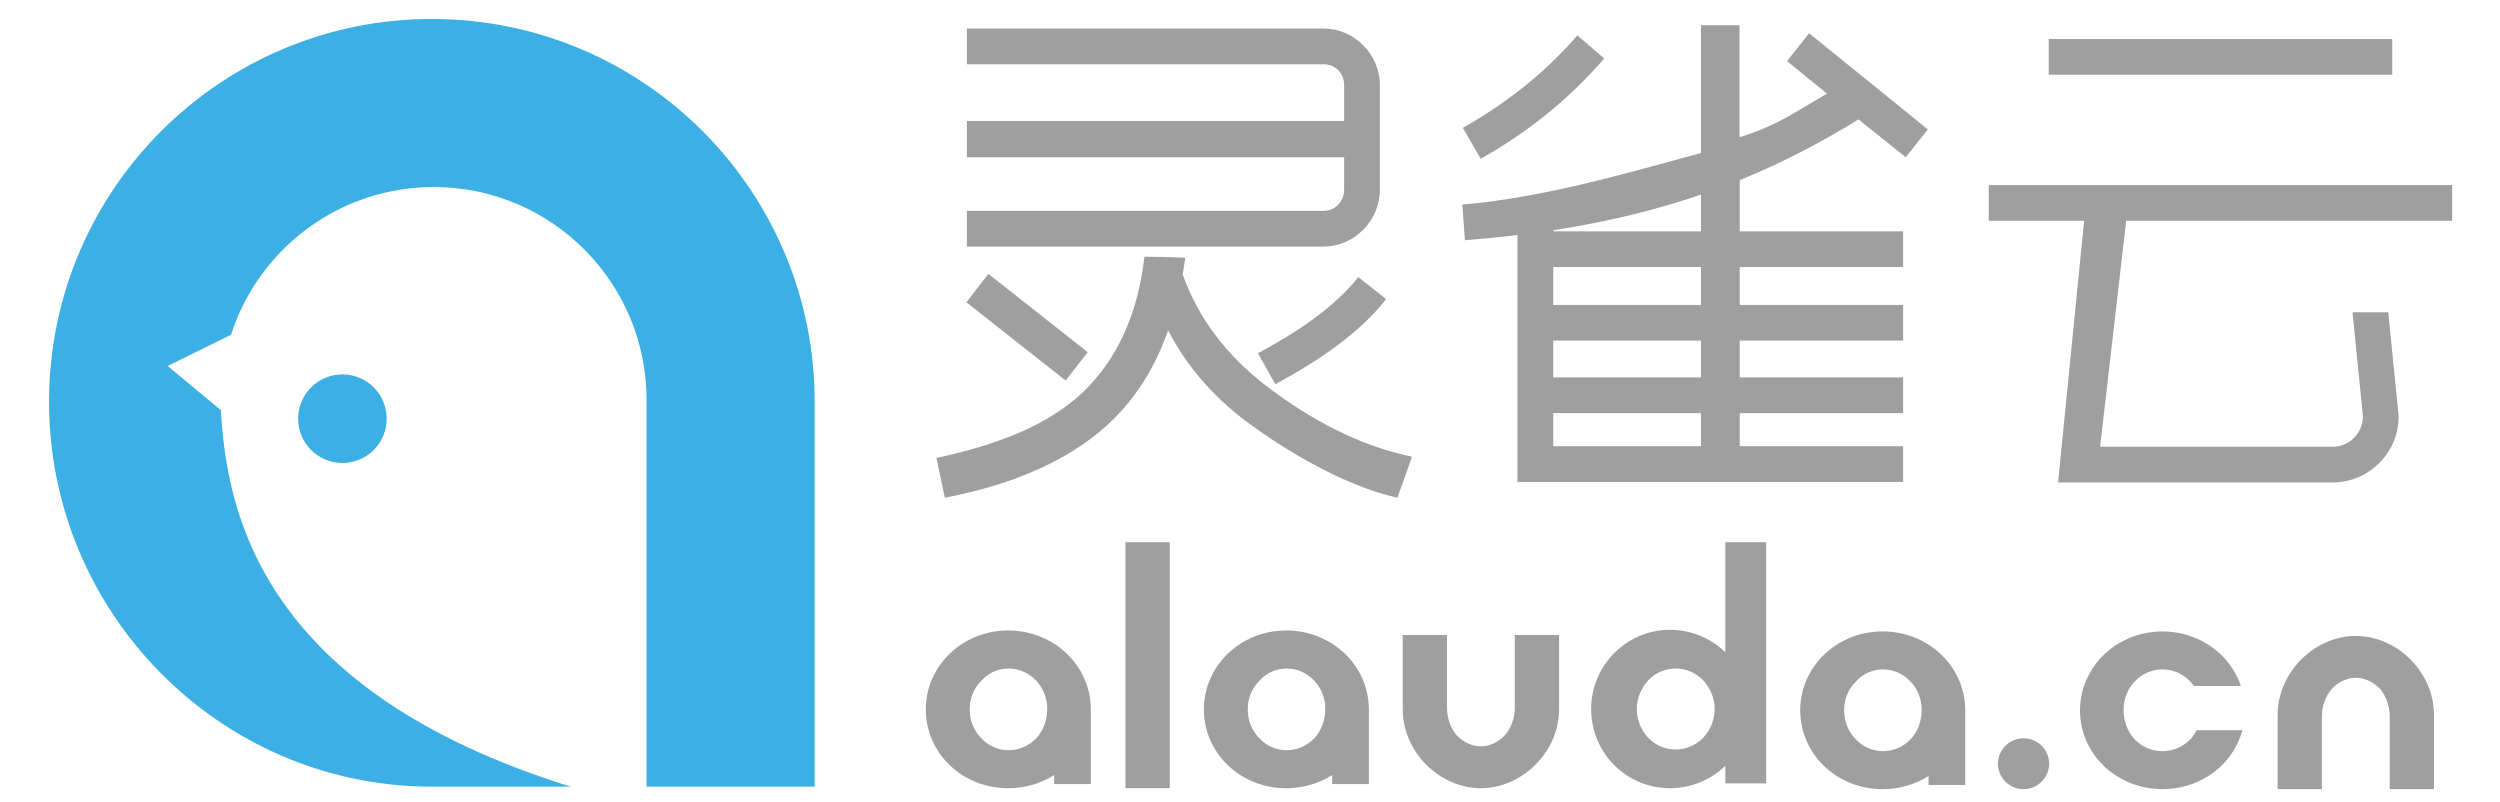
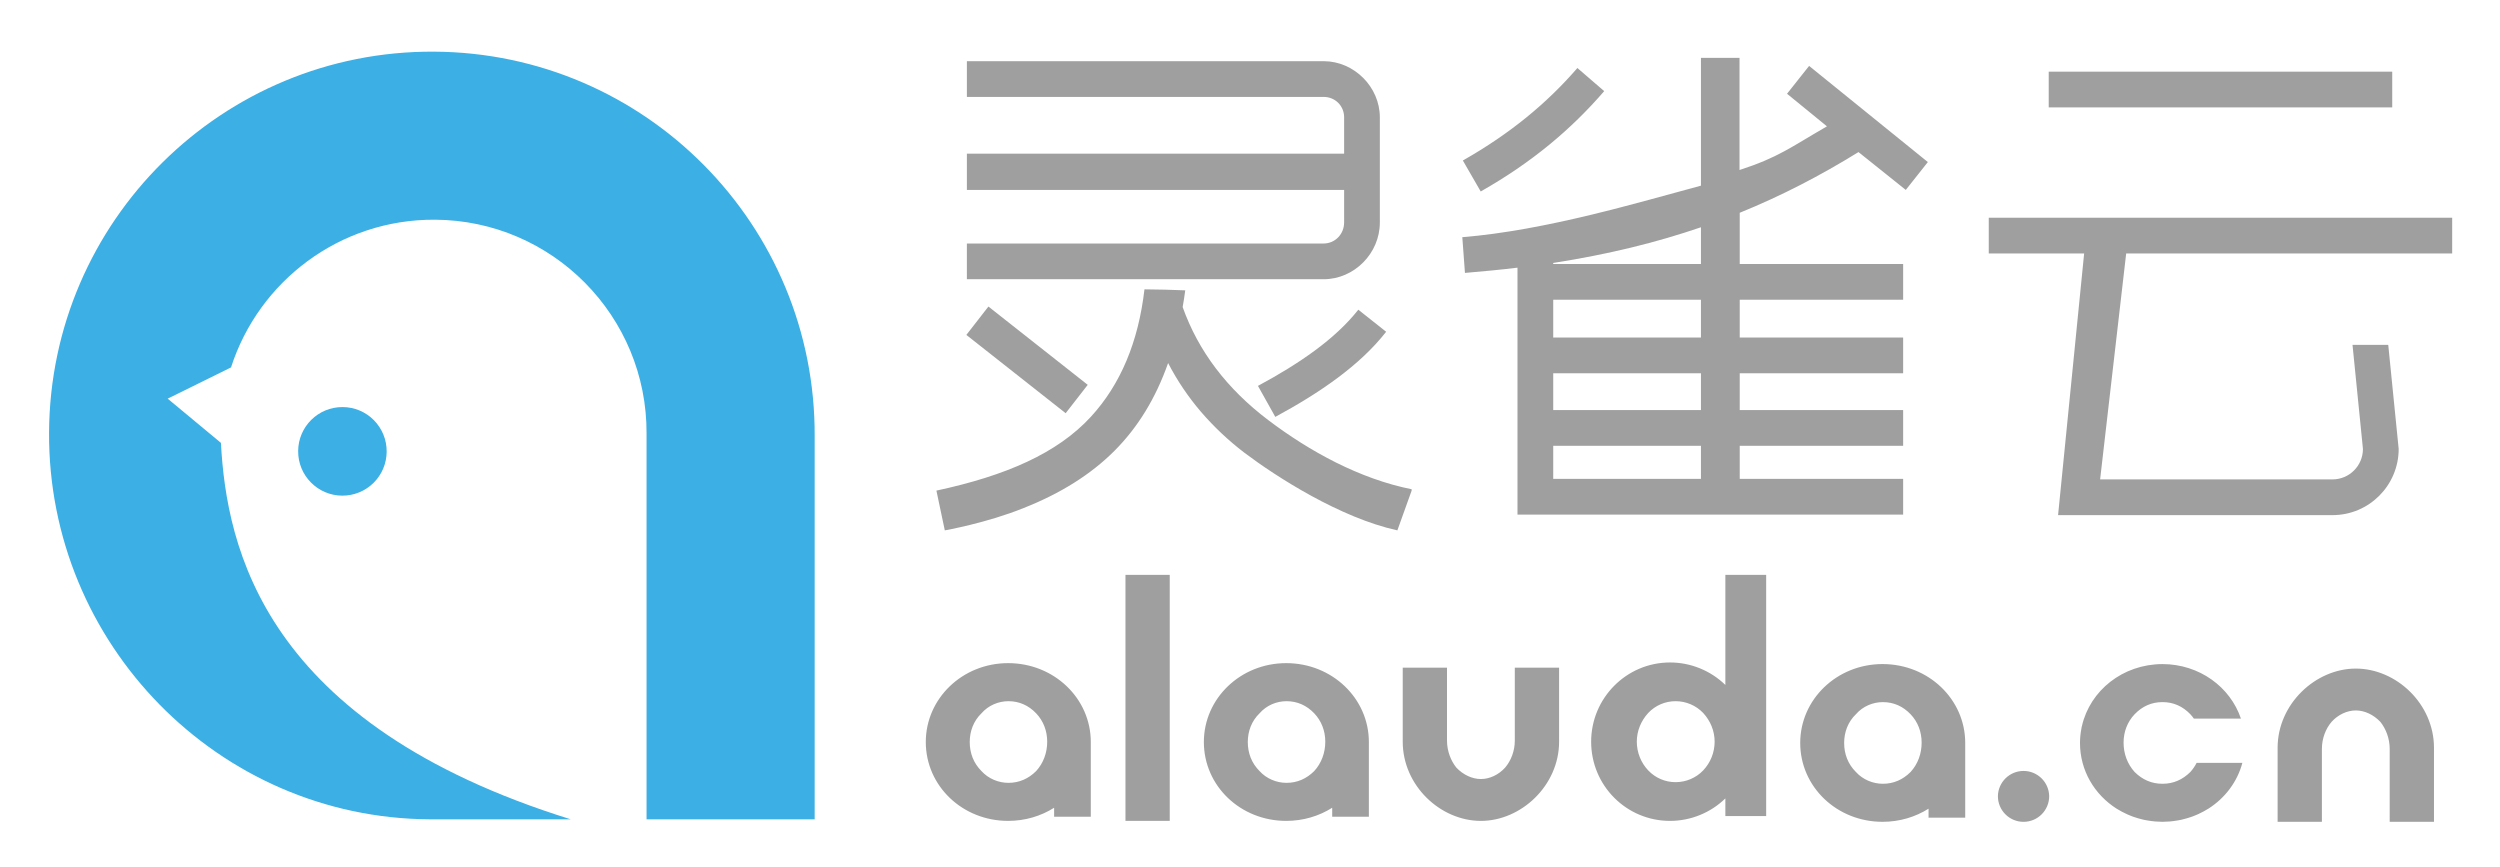
- <svg xmlns="http://www.w3.org/2000/svg" viewBox="245.96 54.46 574.08 184.08">
+ <svg xmlns="http://www.w3.org/2000/svg" viewBox="245.96 46.96 574.08 199.08">
  <defs>
    <clipPath id="a" clipPathUnits="userSpaceOnUse">
      <path d="M0 217.824h800.5V0H0z" />
    </clipPath>
  </defs>
  <g clip-path="url(#a)" transform="matrix(1.33333 0 0 -1.33333 0 290.432)">
    <path fill="#3cafe4" d="M324.776 107.424V41.498h-28.953v66.405c.116 20.25-16.21 36.752-36.453 36.864-16.406.09-30.344-10.61-35.113-25.442l-10.909-5.378 9.17-7.616c.981-18.082 7.37-48.37 60.246-64.833h-24.27c-36.42.2-65.777 30.235-65.574 66.642.2 36.411 29.875 65.767 66.29 65.568 36.41-.194 65.76-29.873 65.566-66.284" />
    <path fill="#3cafe4" d="M251.064 104.83a7.617 7.617 0 0 0-7.661-7.59c-4.21.026-7.611 3.46-7.582 7.675.016 4.208 3.454 7.607 7.664 7.583a7.611 7.611 0 0 0 7.578-7.669" />
    <path fill="#9f9fa0" d="M378.304 83.598h7.624V41.227h-7.624zm74.681-28.73c0-7.567-6.557-13.642-13.466-13.642-6.97 0-13.465 6.075-13.465 13.642v12.75h7.625V55.05c0-1.789.657-3.459 1.611-4.648 1.19-1.253 2.741-1.966 4.23-1.966 1.488 0 3.034.713 4.17 1.966 1.012 1.19 1.667 2.86 1.667 4.648v12.568h7.628zm123.746-1.051c0 7.567 6.556 13.642 13.467 13.642 6.971 0 13.464-6.075 13.464-13.642v-12.75h-7.628v12.57c0 1.787-.654 3.457-1.608 4.646-1.193 1.255-2.739 1.966-4.228 1.966-1.488 0-3.039-.71-4.175-1.966-1.012-1.189-1.665-2.859-1.665-4.646v-12.57h-7.627zm-108.399-3.892a6.447 6.447 0 0 1 4.71-2.027c1.787 0 3.512.715 4.762 2.027a7.185 7.185 0 0 1 1.968 4.943c0 1.852-.715 3.575-1.968 4.944a6.567 6.567 0 0 1-4.762 2.03 6.45 6.45 0 0 1-4.71-2.03c-1.25-1.37-1.963-3.092-1.963-4.944 0-1.846.713-3.631 1.963-4.943m13.289-4.826a13.674 13.674 0 0 0-9.533-3.872c-7.509 0-13.583 6.074-13.583 13.64 0 7.507 6.074 13.644 13.583 13.644a13.69 13.69 0 0 0 9.533-3.87v18.957h7.026V42.062h-7.026zm31.897 4.548c-1.311-1.312-2.918-2.027-4.77-2.027-1.722 0-3.454.715-4.642 2.027-1.374 1.37-2.028 3.1-2.028 5.006 0 1.847.654 3.63 2.028 4.943 1.188 1.369 2.92 2.087 4.642 2.087 1.852 0 3.459-.718 4.77-2.087 1.252-1.312 1.906-3.037 1.906-4.887 0-1.907-.654-3.693-1.906-5.063m9.412 5.007c0 7.506-6.315 13.584-14.24 13.584-7.862 0-14.178-6.078-14.178-13.584 0-7.57 6.316-13.585 14.179-13.585 2.945 0 5.664.835 7.924 2.262v-1.546h6.315zm-112.12-4.847c-1.312-1.31-2.92-2.027-4.767-2.027-1.729 0-3.457.717-4.647 2.027-1.37 1.369-2.025 3.099-2.025 5.006 0 1.846.655 3.63 2.026 4.943 1.19 1.369 2.918 2.087 4.647 2.087 1.847 0 3.455-.718 4.767-2.087 1.25-1.312 1.906-3.035 1.906-4.887 0-1.906-.655-3.693-1.906-5.062m9.412 5.006c0 7.505-6.315 13.584-14.239 13.584-7.865 0-14.179-6.08-14.179-13.584 0-7.57 6.314-13.585 14.18-13.585 2.943 0 5.665.835 7.923 2.262v-1.546h6.314zm-57.304-5.006c-1.31-1.31-2.92-2.027-4.767-2.027-1.727 0-3.456.717-4.647 2.027-1.368 1.369-2.024 3.099-2.024 5.006 0 1.846.656 3.63 2.024 4.943 1.19 1.369 2.92 2.087 4.647 2.087 1.847 0 3.457-.718 4.767-2.087 1.25-1.312 1.906-3.035 1.906-4.887 0-1.906-.656-3.693-1.906-5.062m9.413 5.006c0 7.505-6.316 13.584-14.237 13.584-7.866 0-14.181-6.08-14.181-13.584 0-7.57 6.315-13.585 14.18-13.585 2.943 0 5.663.835 7.922 2.262v-1.546h6.316zm190.45-3.588a7.053 7.053 0 0 0-1.083-1.577c-1.312-1.312-2.92-2.027-4.767-2.027l-.028.003-.029-.003c-1.847 0-3.454.715-4.767 2.027-1.25 1.372-1.906 3.156-1.906 5.062 0 1.85.656 3.575 1.906 4.887 1.313 1.369 2.92 2.087 4.767 2.087l.03-.002.027.002c1.847 0 3.455-.718 4.767-2.087.224-.236.42-.488.605-.747h8.107c-1.838 5.438-7.144 9.372-13.507 9.384-6.846-.014-12.478-4.562-13.87-10.648-.015-.07-.039-.128-.053-.194-.013-.074-.022-.154-.035-.225a13.122 13.122 0 0 1-.25-2.513c0-4.763 2.503-8.907 6.315-11.327v.003a15.255 15.255 0 0 1 1.898-1.006c.252-.107.508-.217.767-.314.085-.031.171-.057.255-.09a15.734 15.734 0 0 1 1.527-.445c.104-.024.206-.051.31-.075.227-.048.461-.084.695-.123a9.56 9.56 0 0 1 .588-.084c.201-.025.402-.05.605-.067.35-.026.698-.044 1.054-.048.063 0 .13-.007.194-.01.068.003.13.01.196.01.354.004.703.022 1.052.048.203.018.404.042.606.067.198.02.392.05.586.084.235.039.47.075.697.123.103.024.207.05.308.075.524.124 1.03.274 1.527.446.084.032.17.058.257.089.257.097.511.207.766.314l.284.13a15.3 15.3 0 0 1 1.616.876v-.003c2.862 1.817 4.985 4.607 5.864 7.898zm-25.393-5.744a4.415 4.415 0 0 0-8.831 0 4.416 4.416 0 0 0 8.831 0M350.991 156.141h64.971v6.245c0 1.99-1.539 3.527-3.53 3.527h-61.44v6.154h61.44c5.248 0 9.681-4.433 9.681-9.68v-18.1c0-5.337-4.433-9.773-9.68-9.773H350.99v6.154h61.441c1.991 0 3.53 1.63 3.53 3.618v5.61h-64.97zm17.012-44.701L350.9 124.923l3.8 4.886 17.103-13.483zm33.118 4.705c7.06 3.799 13.302 8.054 17.282 13.121l4.797-3.8c-4.523-5.791-11.4-10.496-19.093-14.66zm136.189 54.113h59.16v-6.154h-59.16zm-10.326-25.157h79.812v-6.151H550.65l-4.488-38.912h40.017a5.252 5.252 0 0 1 5.248 5.248l-1.796 17.919h6.154l1.796-17.919c0-6.244-5.067-11.4-11.402-11.4h-47.257l4.488 45.064h-16.426z" />
    <path fill="#9f9fa0" d="M427.588 98.11v.235c-8.925 1.784-17.555 6.505-24.687 11.904-7.132 5.397-12.048 11.886-14.748 19.471.169.932.313 1.898.446 2.881-2.34.1-4.68.15-7.024.172-1.05-9.07-4.122-16.385-9.23-21.947-5.782-6.296-14.651-10.146-26.602-12.717l1.446-6.848s7.29 1.286 13.59 3.855c6.36 2.508 11.567 5.785 15.616 9.832 4.047 4.05 7.132 9.092 9.252 15.133a43.993 43.993 0 0 1 5.687-8.433 49.548 49.548 0 0 1 7.422-6.992c5.525-4.175 16.513-11.228 26.375-13.395zm33.164 68.8l-4.617 3.98c-5.248-6.061-11.583-11.31-19.725-15.926l3.076-5.336c8.777 4.974 15.562 10.678 21.266 17.282m-8.778-61.081h25.441v-5.7h-25.441zm0 12.489h25.441v-6.335h-25.441zm0 12.666h25.441v-6.516h-25.441zm0 6.335c9.421 1.465 17.767 3.517 25.441 6.145v-6.326h-25.441zm52.573 19.094l8.146-6.517 3.799 4.798-20.451 16.558-3.8-4.795 6.874-5.611c-6.264-3.616-8.334-5.339-15.057-7.521v19.319h-6.643v-22.016c-10.499-2.805-26.617-7.698-41.099-8.873l.455-6.154c3.076.269 6.155.543 9.048.905V93.975h66.419v6.154h-28.143v5.7h28.143v6.154h-28.143v6.335h28.143v6.15h-28.143v6.516h28.143v6.154h-28.143v8.822c7.227 2.934 13.918 6.419 20.452 10.453" />
  </g>
</svg>
